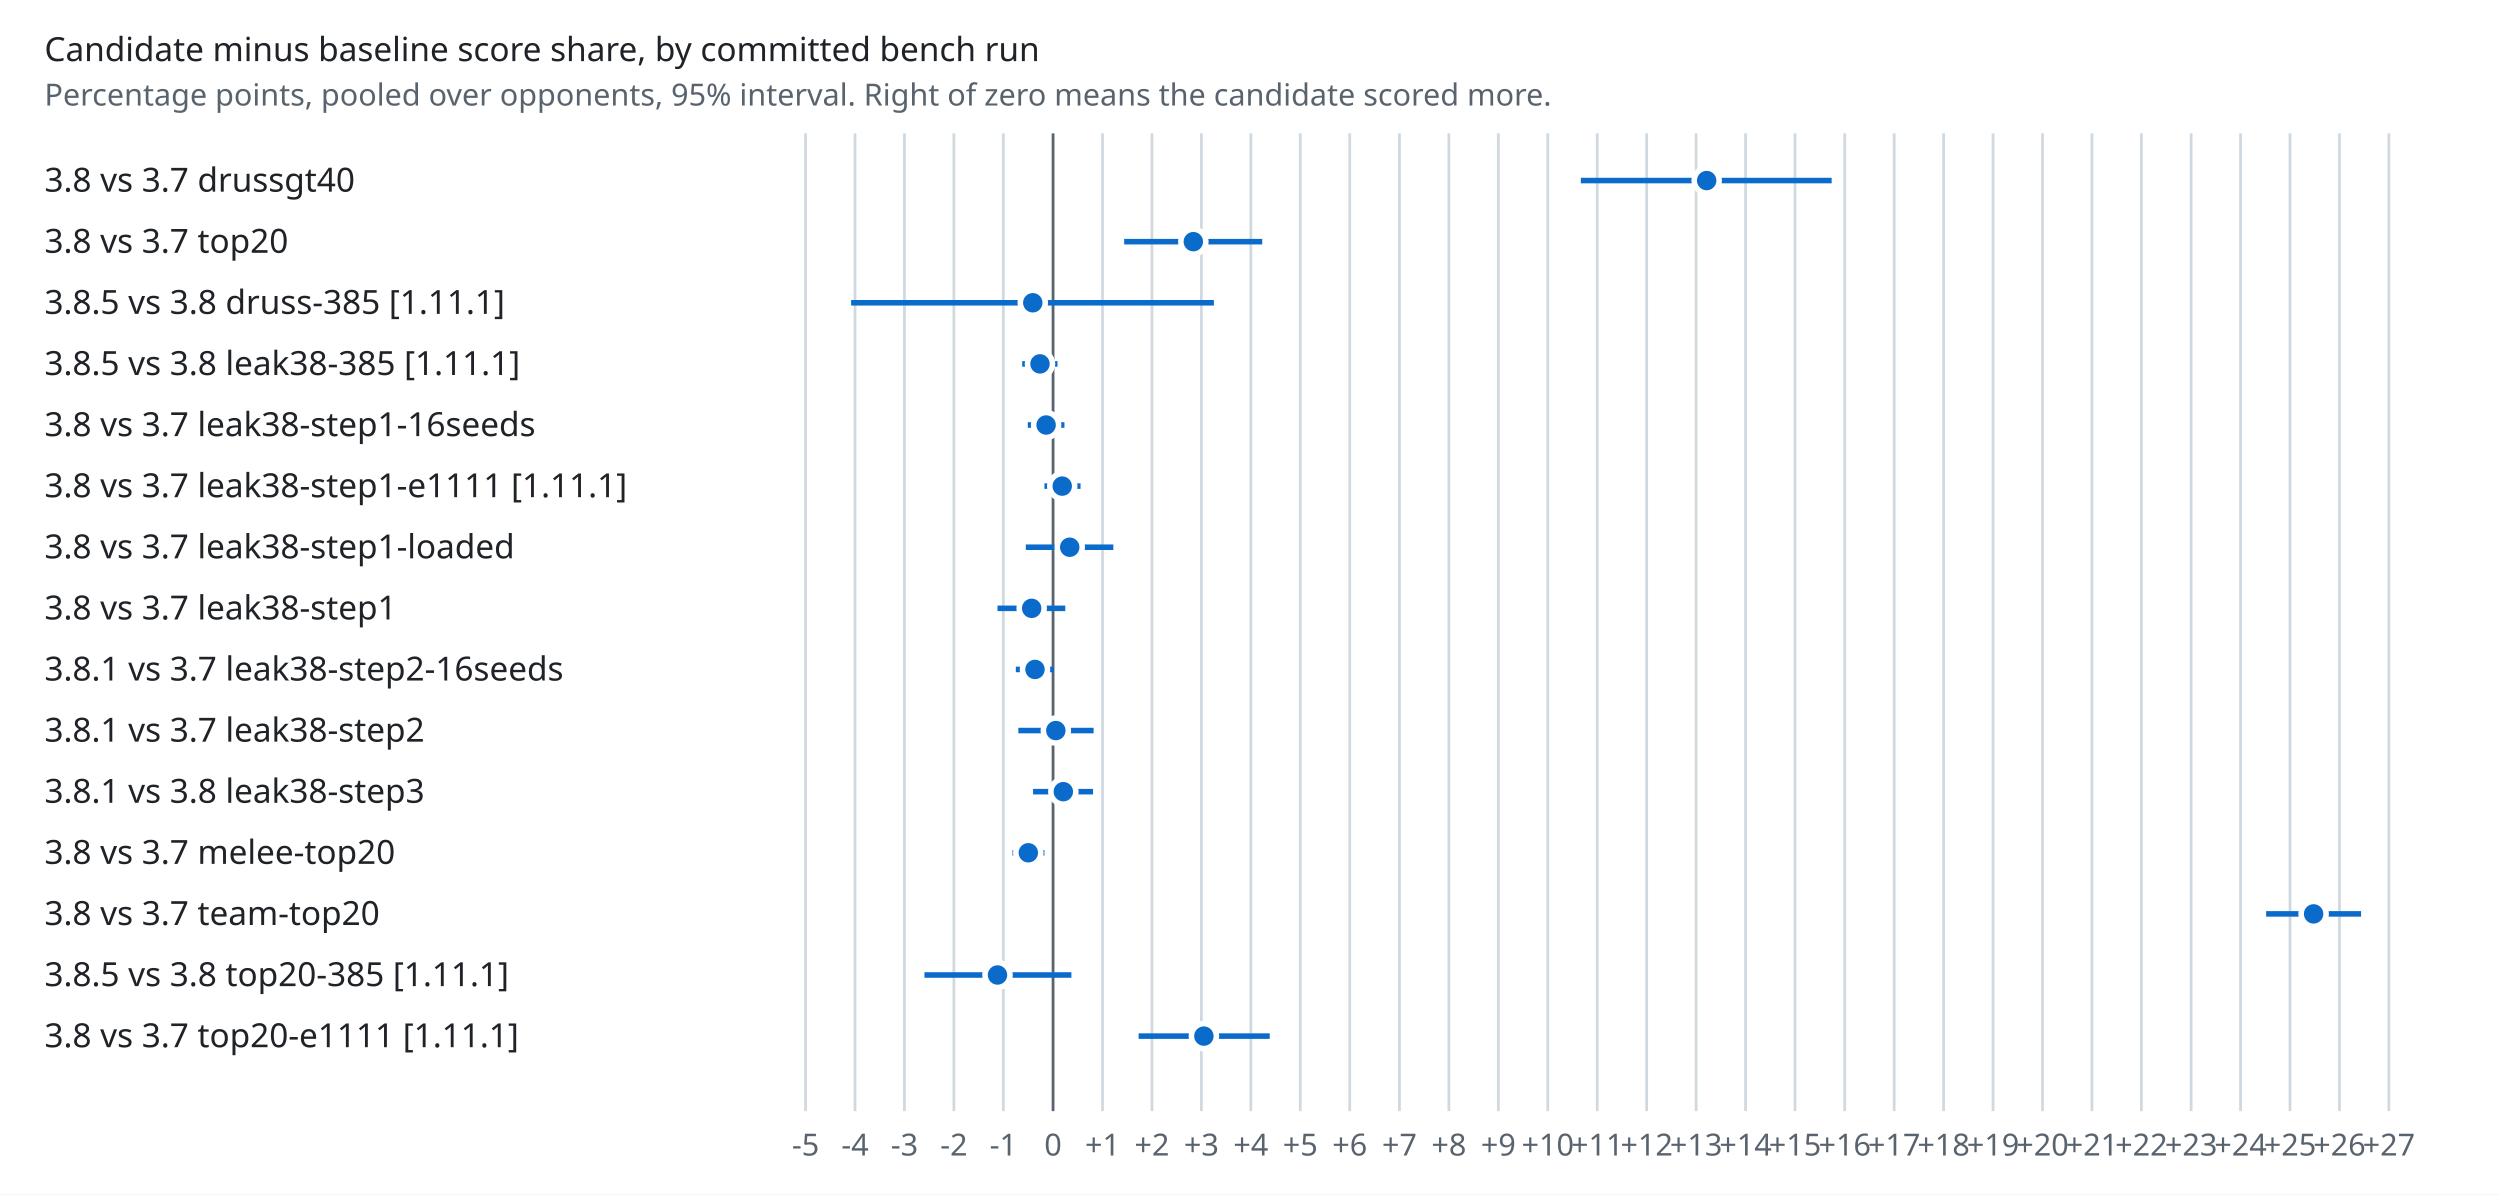
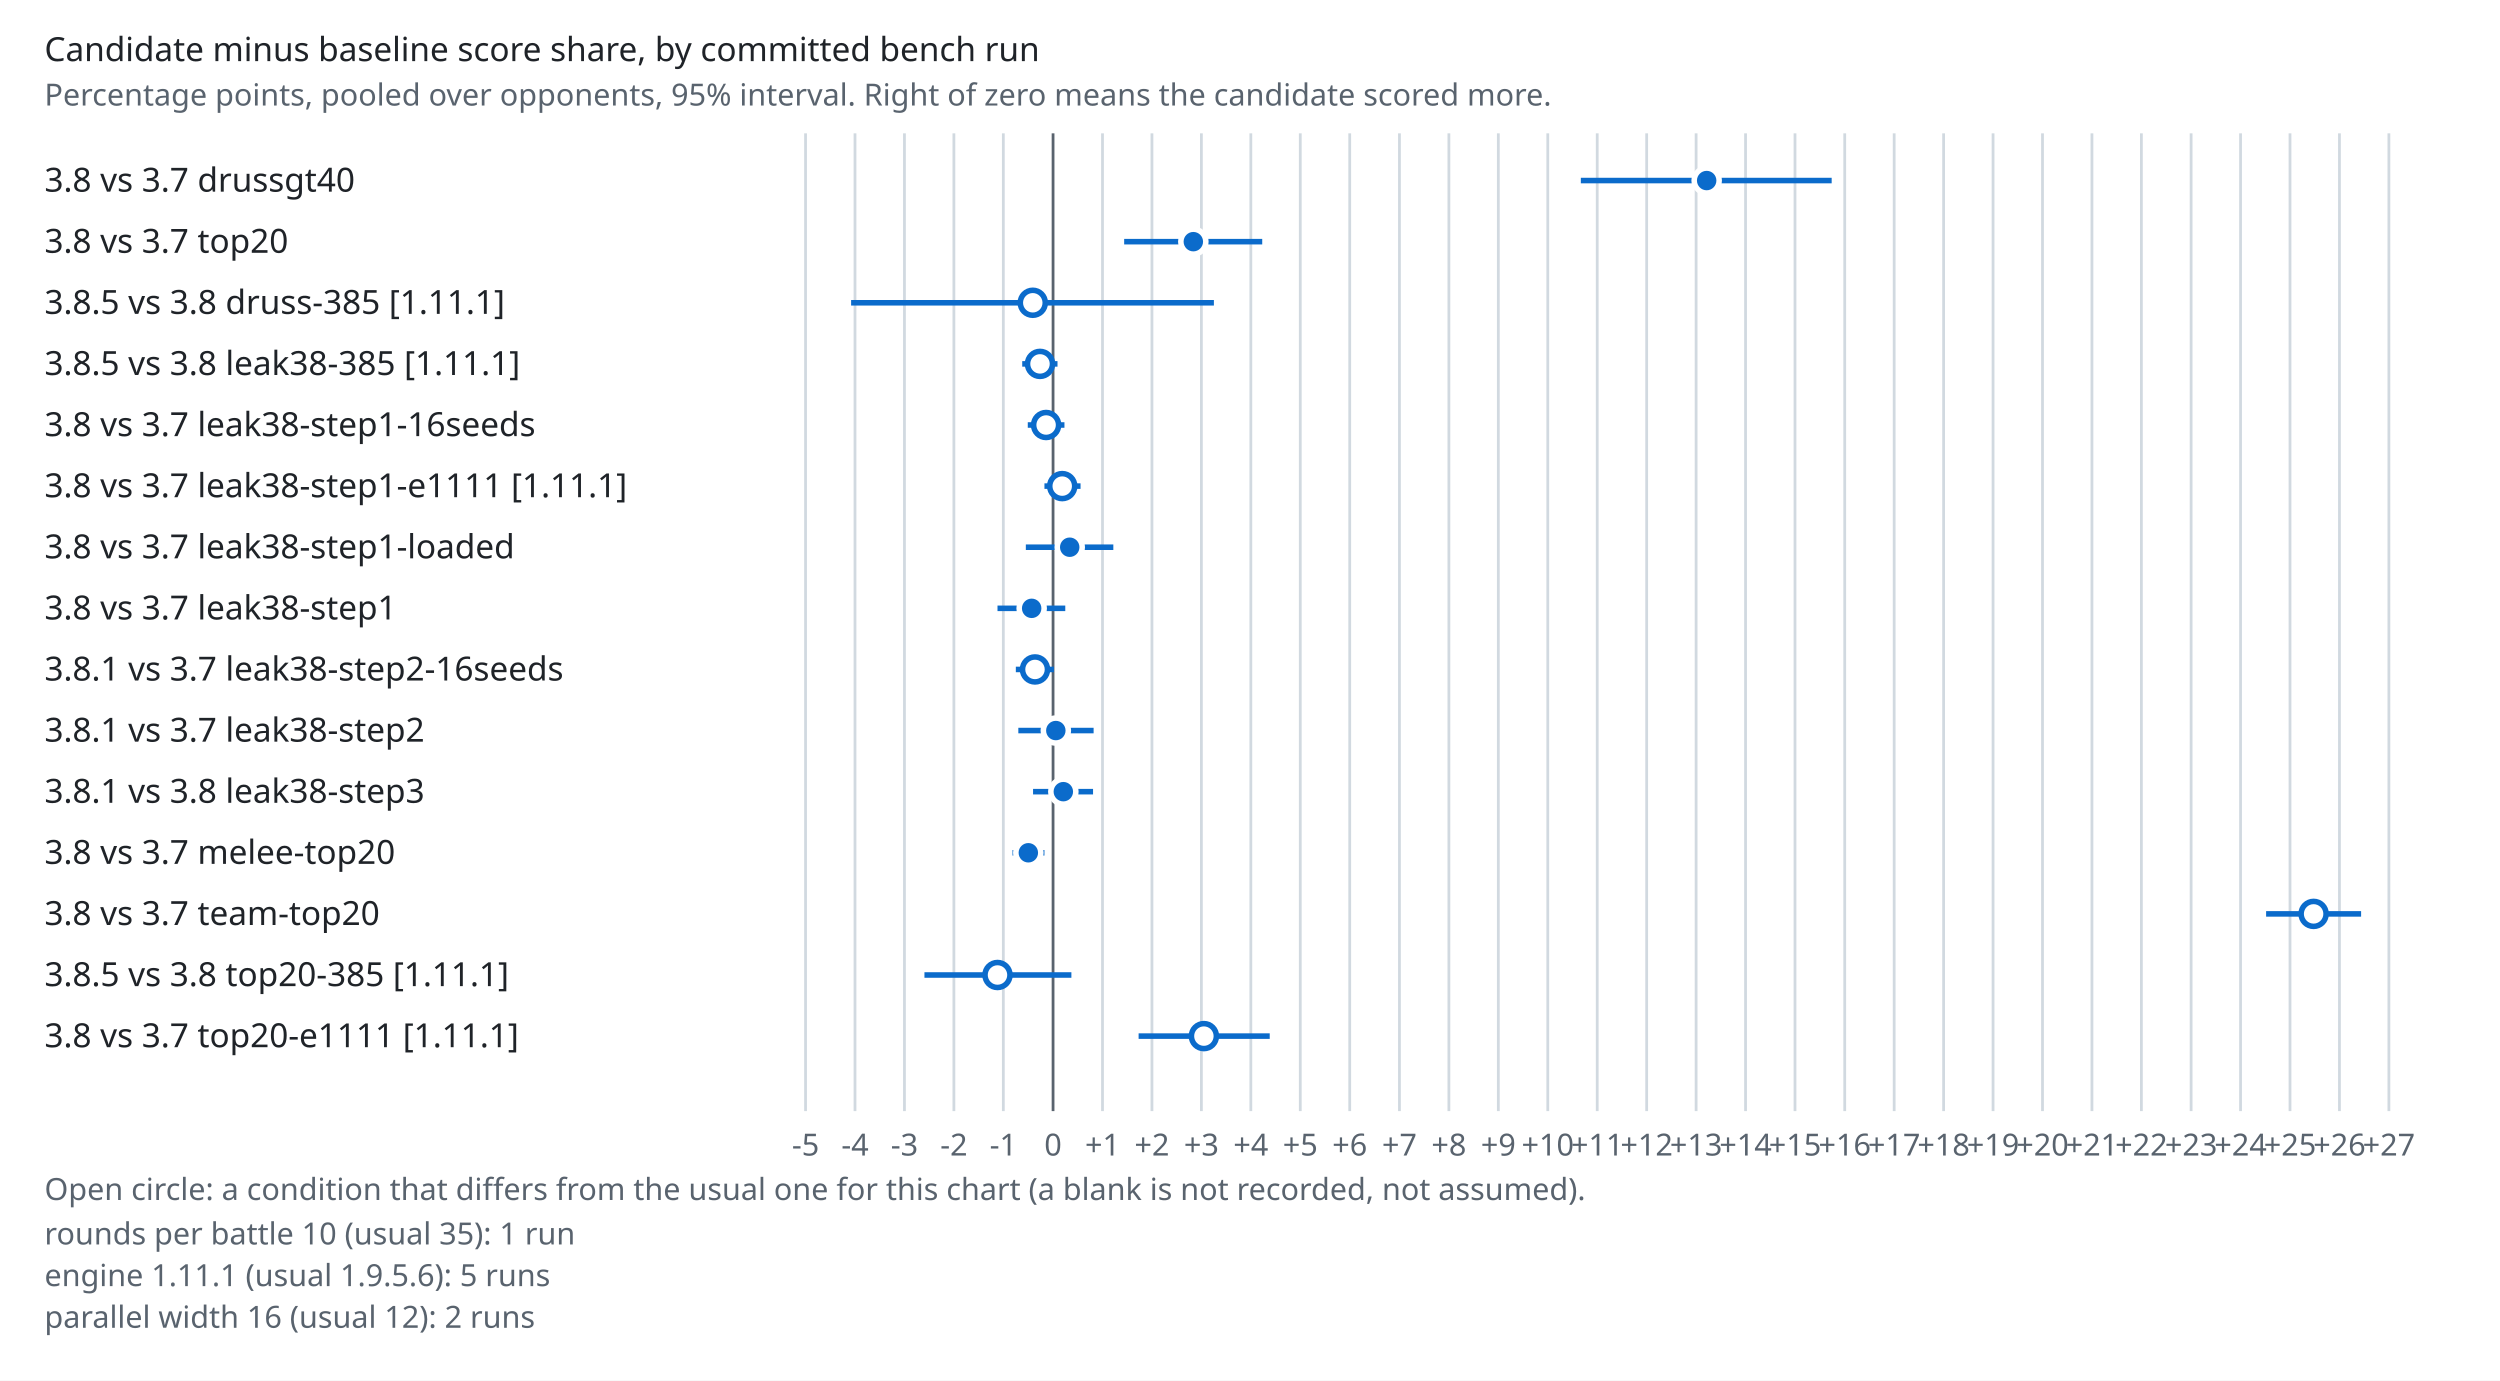
- <svg xmlns="http://www.w3.org/2000/svg" viewBox="0 0 900 430" width="900" height="430" role="img" aria-label="Candidate minus baseline score share by bench run">
-   <style>.bg{fill:#fff}.t{fill:#1f2328;font:12px sans-serif}.m{fill:#59636e;font:11px sans-serif}.g{stroke:#d1d9e0}.z{stroke:#59636e}.ci{stroke:#0b6bcb;stroke-width:2}.pt{fill:#0b6bcb;stroke:#fff;stroke-width:2}@media (prefers-color-scheme:dark){.bg{fill:#0d1117}.t{fill:#e6edf3}.m{fill:#9198a1}.g{stroke:#30363d}.z{stroke:#9198a1}.ci{stroke:#58a6ff}.pt{fill:#58a6ff;stroke:#0d1117}}</style>
-   <rect class="bg" width="900" height="430" />
+ <svg xmlns="http://www.w3.org/2000/svg" viewBox="0 0 900 497" width="900" height="497" role="img" aria-label="Candidate minus baseline score share by bench run">
+   <style>.bg{fill:#fff}.t{fill:#1f2328;font:12px sans-serif}.m{fill:#59636e;font:11px sans-serif}.g{stroke:#d1d9e0}.z{stroke:#59636e}.ci{stroke:#0b6bcb;stroke-width:2}.pt{fill:#0b6bcb;stroke:#fff;stroke-width:2}.pt.open{fill:#fff;stroke:#0b6bcb}@media (prefers-color-scheme:dark){.bg{fill:#0d1117}.t{fill:#e6edf3}.m{fill:#9198a1}.g{stroke:#30363d}.z{stroke:#9198a1}.ci{stroke:#58a6ff}.pt{fill:#58a6ff;stroke:#0d1117}.pt.open{fill:#0d1117;stroke:#58a6ff}}</style>
+   <rect class="bg" width="900" height="497" />
  <text class="t" x="16" y="22" font-weight="bold">Candidate minus baseline score share, by committed bench run</text>
  <text class="m" x="16" y="38">Percentage points, pooled over opponents, 95% interval. Right of zero means the candidate scored more.</text>
  <line class="g" x1="290.0" x2="290.0" y1="48" y2="400" />
  <text class="m" x="290.0" y="416" text-anchor="middle">-5</text>
  <line class="g" x1="307.8" x2="307.8" y1="48" y2="400" />
  <text class="m" x="307.8" y="416" text-anchor="middle">-4</text>
  <line class="g" x1="325.6" x2="325.6" y1="48" y2="400" />
  <text class="m" x="325.6" y="416" text-anchor="middle">-3</text>
  <line class="g" x1="343.4" x2="343.4" y1="48" y2="400" />
  <text class="m" x="343.4" y="416" text-anchor="middle">-2</text>
  <line class="g" x1="361.2" x2="361.2" y1="48" y2="400" />
  <text class="m" x="361.2" y="416" text-anchor="middle">-1</text>
  <line class="z" x1="379.1" x2="379.1" y1="48" y2="400" />
  <text class="m" x="379.1" y="416" text-anchor="middle">0</text>
  <line class="g" x1="396.9" x2="396.9" y1="48" y2="400" />
  <text class="m" x="396.9" y="416" text-anchor="middle">+1</text>
  <line class="g" x1="414.7" x2="414.7" y1="48" y2="400" />
  <text class="m" x="414.7" y="416" text-anchor="middle">+2</text>
  <line class="g" x1="432.5" x2="432.5" y1="48" y2="400" />
  <text class="m" x="432.5" y="416" text-anchor="middle">+3</text>
  <line class="g" x1="450.3" x2="450.3" y1="48" y2="400" />
  <text class="m" x="450.3" y="416" text-anchor="middle">+4</text>
  <line class="g" x1="468.1" x2="468.1" y1="48" y2="400" />
  <text class="m" x="468.1" y="416" text-anchor="middle">+5</text>
  <line class="g" x1="485.9" x2="485.9" y1="48" y2="400" />
  <text class="m" x="485.9" y="416" text-anchor="middle">+6</text>
  <line class="g" x1="503.8" x2="503.8" y1="48" y2="400" />
  <text class="m" x="503.8" y="416" text-anchor="middle">+7</text>
  <line class="g" x1="521.6" x2="521.6" y1="48" y2="400" />
  <text class="m" x="521.6" y="416" text-anchor="middle">+8</text>
  <line class="g" x1="539.4" x2="539.4" y1="48" y2="400" />
  <text class="m" x="539.4" y="416" text-anchor="middle">+9</text>
  <line class="g" x1="557.2" x2="557.2" y1="48" y2="400" />
  <text class="m" x="557.2" y="416" text-anchor="middle">+10</text>
  <line class="g" x1="575.0" x2="575.0" y1="48" y2="400" />
  <text class="m" x="575.0" y="416" text-anchor="middle">+11</text>
  <line class="g" x1="592.8" x2="592.8" y1="48" y2="400" />
  <text class="m" x="592.8" y="416" text-anchor="middle">+12</text>
  <line class="g" x1="610.6" x2="610.6" y1="48" y2="400" />
  <text class="m" x="610.6" y="416" text-anchor="middle">+13</text>
  <line class="g" x1="628.4" x2="628.4" y1="48" y2="400" />
  <text class="m" x="628.4" y="416" text-anchor="middle">+14</text>
  <line class="g" x1="646.2" x2="646.2" y1="48" y2="400" />
  <text class="m" x="646.2" y="416" text-anchor="middle">+15</text>
  <line class="g" x1="664.1" x2="664.1" y1="48" y2="400" />
  <text class="m" x="664.1" y="416" text-anchor="middle">+16</text>
  <line class="g" x1="681.9" x2="681.9" y1="48" y2="400" />
  <text class="m" x="681.9" y="416" text-anchor="middle">+17</text>
  <line class="g" x1="699.7" x2="699.7" y1="48" y2="400" />
  <text class="m" x="699.7" y="416" text-anchor="middle">+18</text>
  <line class="g" x1="717.5" x2="717.5" y1="48" y2="400" />
  <text class="m" x="717.5" y="416" text-anchor="middle">+19</text>
  <line class="g" x1="735.3" x2="735.3" y1="48" y2="400" />
  <text class="m" x="735.3" y="416" text-anchor="middle">+20</text>
  <line class="g" x1="753.1" x2="753.1" y1="48" y2="400" />
  <text class="m" x="753.1" y="416" text-anchor="middle">+21</text>
  <line class="g" x1="770.9" x2="770.9" y1="48" y2="400" />
  <text class="m" x="770.9" y="416" text-anchor="middle">+22</text>
  <line class="g" x1="788.8" x2="788.8" y1="48" y2="400" />
  <text class="m" x="788.8" y="416" text-anchor="middle">+23</text>
  <line class="g" x1="806.6" x2="806.6" y1="48" y2="400" />
  <text class="m" x="806.6" y="416" text-anchor="middle">+24</text>
  <line class="g" x1="824.4" x2="824.4" y1="48" y2="400" />
  <text class="m" x="824.4" y="416" text-anchor="middle">+25</text>
  <line class="g" x1="842.2" x2="842.2" y1="48" y2="400" />
  <text class="m" x="842.2" y="416" text-anchor="middle">+26</text>
  <line class="g" x1="860.0" x2="860.0" y1="48" y2="400" />
  <text class="m" x="860.0" y="416" text-anchor="middle">+27</text>
  <text class="t" x="16" y="69.0">3.8 vs 3.7  drussgt40</text>
  <line class="ci" x1="569.1" x2="659.4" y1="65.0" y2="65.0" />
  <circle class="pt" cx="614.4" cy="65.0" r="4.5" />
  <text class="t" x="16" y="91.0">3.8 vs 3.7  top20</text>
  <line class="ci" x1="404.7" x2="454.4" y1="87.0" y2="87.0" />
  <circle class="pt" cx="429.6" cy="87.0" r="4.5" />
  <text class="t" x="16" y="113.0">3.8.5 vs 3.8  druss-385 [1.11.1]</text>
  <line class="ci" x1="306.4" x2="437.0" y1="109.0" y2="109.0" />
-   <circle class="pt" cx="371.8" cy="109.0" r="4.5" />
+   <circle class="pt open" cx="371.8" cy="109.0" r="4.5" />
  <text class="t" x="16" y="135.0">3.8.5 vs 3.8  leak38-385 [1.11.1]</text>
  <line class="ci" x1="368.0" x2="380.7" y1="131.0" y2="131.0" />
-   <circle class="pt" cx="374.4" cy="131.0" r="4.5" />
+   <circle class="pt open" cx="374.4" cy="131.0" r="4.5" />
  <text class="t" x="16" y="157.0">3.8 vs 3.7  leak38-step1-16seeds</text>
  <line class="ci" x1="370.0" x2="383.2" y1="153.0" y2="153.0" />
-   <circle class="pt" cx="376.6" cy="153.0" r="4.5" />
+   <circle class="pt open" cx="376.6" cy="153.0" r="4.5" />
  <text class="t" x="16" y="179.0">3.8 vs 3.7  leak38-step1-e1111 [1.11.1]</text>
  <line class="ci" x1="376.0" x2="389.0" y1="175.0" y2="175.0" />
-   <circle class="pt" cx="382.4" cy="175.0" r="4.5" />
+   <circle class="pt open" cx="382.4" cy="175.0" r="4.5" />
  <text class="t" x="16" y="201.0">3.8 vs 3.7  leak38-step1-loaded</text>
  <line class="ci" x1="369.3" x2="400.8" y1="197.0" y2="197.0" />
  <circle class="pt" cx="385.1" cy="197.0" r="4.5" />
  <text class="t" x="16" y="223.0">3.8 vs 3.7  leak38-step1</text>
  <line class="ci" x1="359.1" x2="383.5" y1="219.0" y2="219.0" />
  <circle class="pt" cx="371.4" cy="219.0" r="4.5" />
  <text class="t" x="16" y="245.0">3.8.1 vs 3.7  leak38-step2-16seeds</text>
  <line class="ci" x1="365.7" x2="379.4" y1="241.0" y2="241.0" />
-   <circle class="pt" cx="372.6" cy="241.0" r="4.5" />
+   <circle class="pt open" cx="372.6" cy="241.0" r="4.5" />
  <text class="t" x="16" y="267.0">3.8.1 vs 3.7  leak38-step2</text>
  <line class="ci" x1="366.6" x2="393.7" y1="263.0" y2="263.0" />
  <circle class="pt" cx="380.1" cy="263.0" r="4.5" />
  <text class="t" x="16" y="289.0">3.8.1 vs 3.8  leak38-step3</text>
  <line class="ci" x1="371.9" x2="393.5" y1="285.0" y2="285.0" />
  <circle class="pt" cx="382.8" cy="285.0" r="4.5" />
  <text class="t" x="16" y="311.0">3.8 vs 3.7  melee-top20</text>
  <line class="ci" x1="364.5" x2="376.0" y1="307.0" y2="307.0" />
  <circle class="pt" cx="370.2" cy="307.0" r="4.5" />
  <text class="t" x="16" y="333.0">3.8 vs 3.7  team-top20</text>
  <line class="ci" x1="815.8" x2="850.0" y1="329.0" y2="329.0" />
-   <circle class="pt" cx="832.9" cy="329.0" r="4.5" />
+   <circle class="pt open" cx="832.9" cy="329.0" r="4.5" />
  <text class="t" x="16" y="355.0">3.8.5 vs 3.8  top20-385 [1.11.1]</text>
  <line class="ci" x1="332.8" x2="385.7" y1="351.0" y2="351.0" />
-   <circle class="pt" cx="359.1" cy="351.0" r="4.5" />
+   <circle class="pt open" cx="359.1" cy="351.0" r="4.5" />
  <text class="t" x="16" y="377.0">3.8 vs 3.7  top20-e1111 [1.11.1]</text>
  <line class="ci" x1="409.9" x2="457.1" y1="373.0" y2="373.0" />
-   <circle class="pt" cx="433.4" cy="373.0" r="4.5" />
+   <circle class="pt open" cx="433.4" cy="373.0" r="4.5" />
+   <text class="m" x="16" y="432">Open circle: a condition that differs from the usual one for this chart (a blank is not recorded, not assumed).</text>
+   <text class="m" x="16" y="448">rounds per battle 10 (usual 35): 1 run</text>
+   <text class="m" x="16" y="463">engine 1.11.1 (usual 1.9.5.6): 5 runs</text>
+   <text class="m" x="16" y="478">parallel width 16 (usual 12): 2 runs</text>
</svg>
